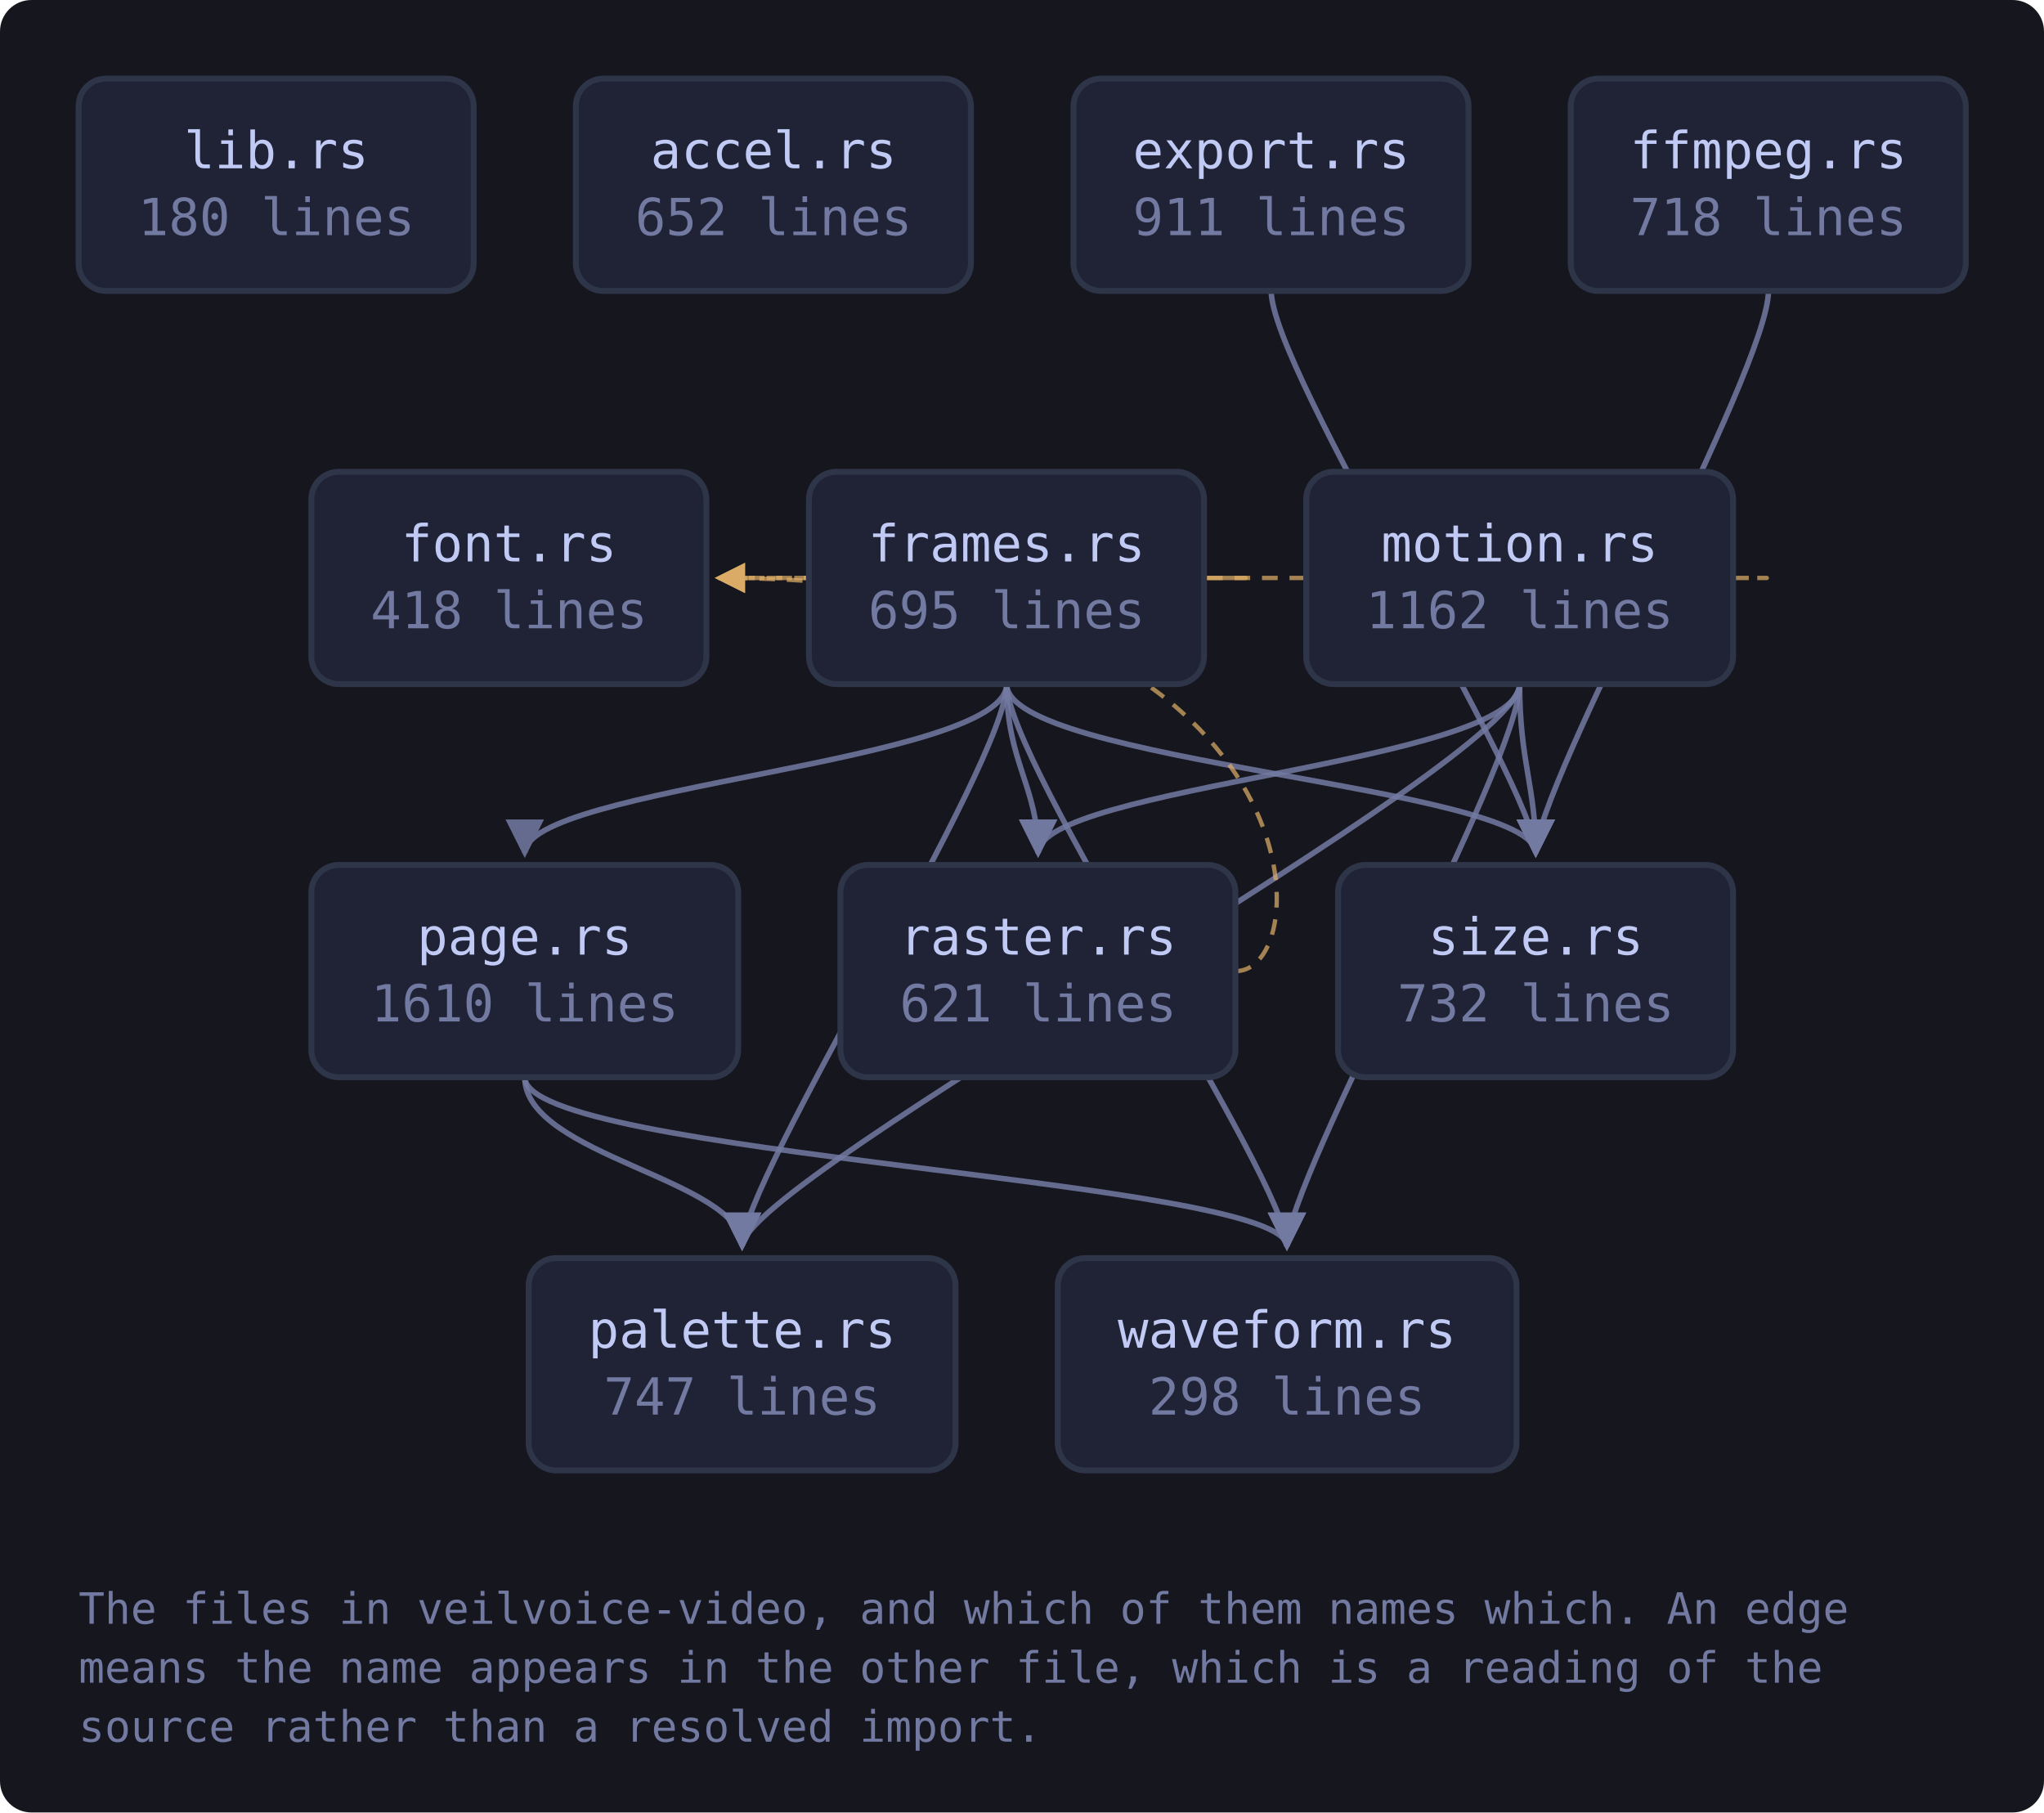
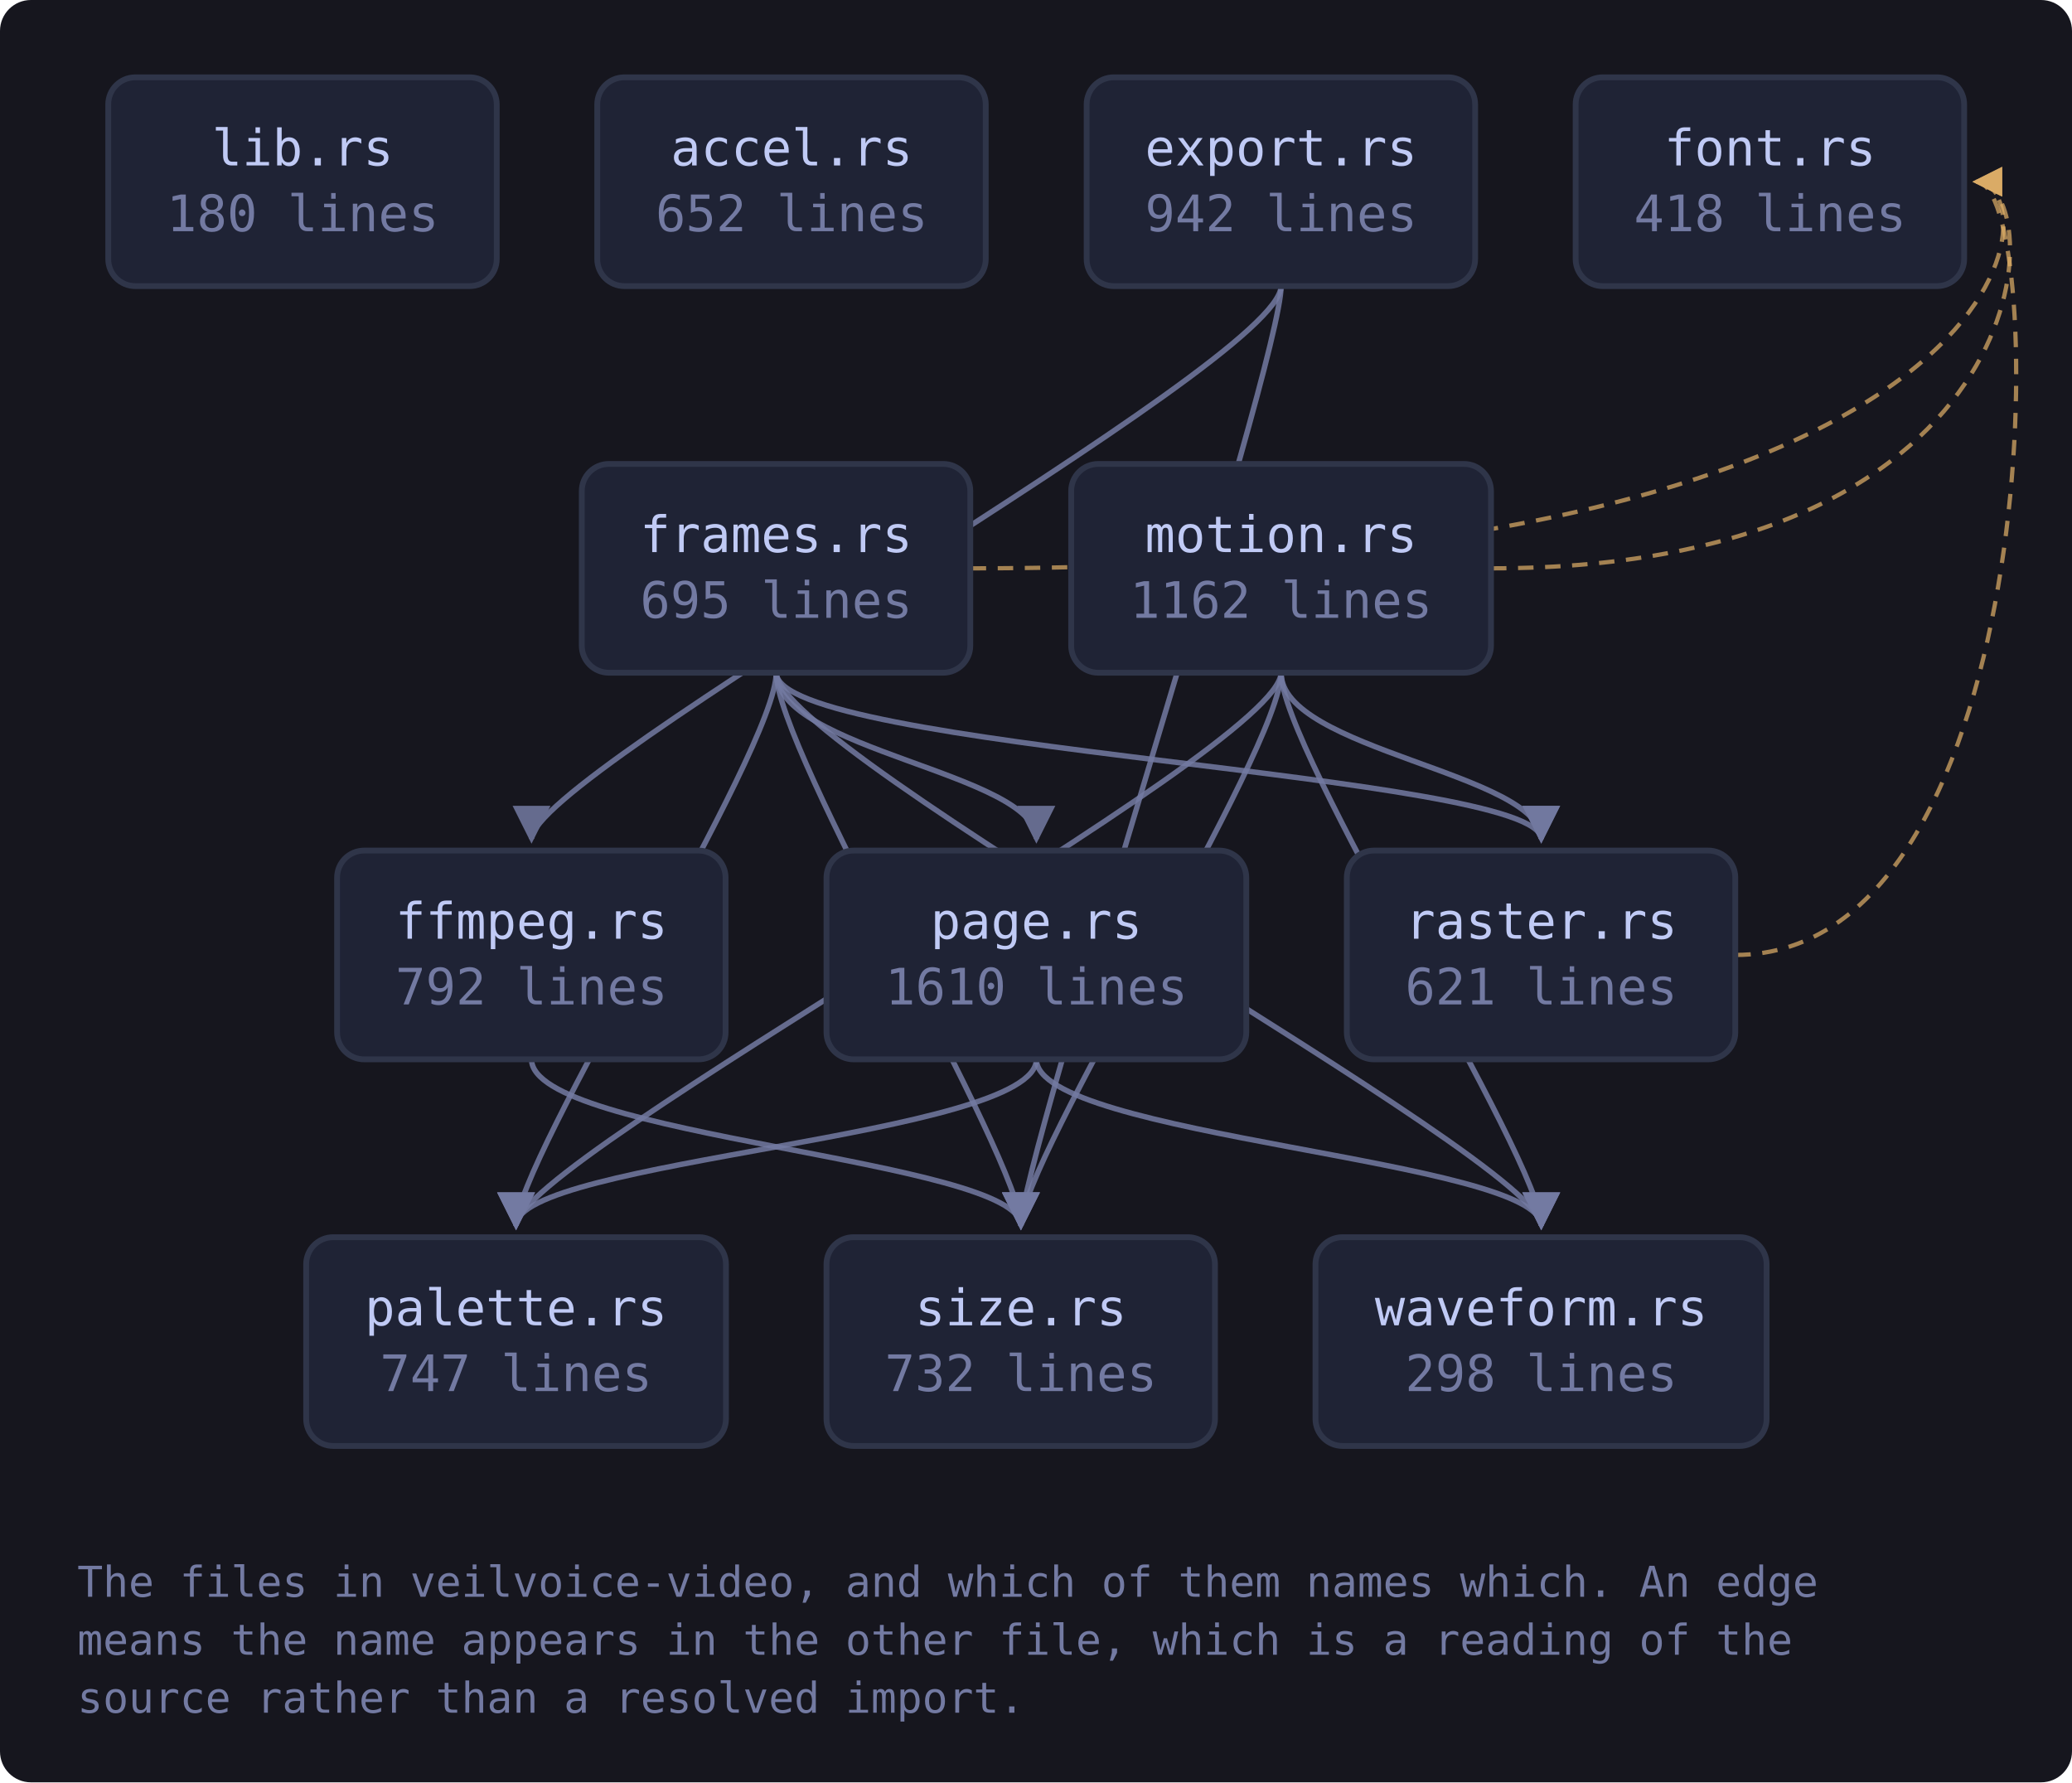
- <svg xmlns="http://www.w3.org/2000/svg" viewBox="0 0 520 461" width="520" height="461" style="max-width:100%;height:auto" role="img" aria-label="flowchart">
+ <svg xmlns="http://www.w3.org/2000/svg" viewBox="0 0 536 461" width="536" height="461" style="max-width:100%;height:auto" role="img" aria-label="flowchart">
  <defs>
    <marker id="a-muted" viewBox="0 0 8 8" refX="7" refY="4" markerWidth="7" markerHeight="7" orient="auto-start-reverse">
      <path d="M0 0 L8 4 L0 8 z" fill="var(--muted, #737aa2)" />
    </marker>
    <marker id="a-warn" viewBox="0 0 8 8" refX="7" refY="4" markerWidth="7" markerHeight="7" orient="auto-start-reverse">
      <path d="M0 0 L8 4 L0 8 z" fill="var(--warn, #e0af68)" />
    </marker>
    <marker id="a-accent" viewBox="0 0 8 8" refX="7" refY="4" markerWidth="7" markerHeight="7" orient="auto-start-reverse">
      <path d="M0 0 L8 4 L0 8 z" fill="var(--accent, #7aa2f7)" />
    </marker>
    <marker id="a-cyan" viewBox="0 0 8 8" refX="7" refY="4" markerWidth="7" markerHeight="7" orient="auto-start-reverse">
      <path d="M0 0 L8 4 L0 8 z" fill="var(--cyan, #7dcfff)" />
    </marker>
    <marker id="a-accent-2" viewBox="0 0 8 8" refX="7" refY="4" markerWidth="7" markerHeight="7" orient="auto-start-reverse">
      <path d="M0 0 L8 4 L0 8 z" fill="var(--accent-2, #bb9af7)" />
    </marker>
  </defs>
-   <rect x="0" y="0" width="520" height="461" fill="var(--bg-inset, #16161e)" rx="8" />
-   <path d="M323.4 74.0 C 323.4 94.0, 390.7 200.0, 390.7 217.0" fill="none" stroke="var(--muted, #737aa2)" stroke-width="1.4" opacity="0.85" marker-end="url(#a-muted)" />
-   <path d="M449.9 74.0 C 449.9 94.0, 390.7 200.0, 390.7 217.0" fill="none" stroke="var(--muted, #737aa2)" stroke-width="1.4" opacity="0.85" marker-end="url(#a-muted)" />
-   <path d="M306.3 147.0 C 328.3 147.0, 328.3 147.0, 182.8 147.0" fill="none" stroke="var(--warn, #e0af68)" stroke-width="1.1" opacity="0.7" stroke-dasharray="4 3" marker-end="url(#a-warn)" />
-   <path d="M256.1 174.0 C 256.1 194.0, 133.5 200.0, 133.5 217.0" fill="none" stroke="var(--muted, #737aa2)" stroke-width="1.4" opacity="0.85" marker-end="url(#a-muted)" />
-   <path d="M256.1 174.0 C 256.1 194.0, 188.8 300.0, 188.8 317.0" fill="none" stroke="var(--muted, #737aa2)" stroke-width="1.4" opacity="0.85" marker-end="url(#a-muted)" />
-   <path d="M256.1 174.0 C 256.1 194.0, 264.1 200.0, 264.1 217.0" fill="none" stroke="var(--muted, #737aa2)" stroke-width="1.4" opacity="0.85" marker-end="url(#a-muted)" />
-   <path d="M256.1 174.0 C 256.1 194.0, 390.7 200.0, 390.7 217.0" fill="none" stroke="var(--muted, #737aa2)" stroke-width="1.4" opacity="0.85" marker-end="url(#a-muted)" />
-   <path d="M256.1 174.0 C 256.1 194.0, 327.4 300.0, 327.4 317.0" fill="none" stroke="var(--muted, #737aa2)" stroke-width="1.4" opacity="0.85" marker-end="url(#a-muted)" />
-   <path d="M440.9 147.0 C 462.9 147.0, 462.9 147.0, 182.8 147.0" fill="none" stroke="var(--warn, #e0af68)" stroke-width="1.1" opacity="0.7" stroke-dasharray="4 3" marker-end="url(#a-warn)" />
-   <path d="M386.6 174.0 C 386.6 194.0, 188.8 300.0, 188.8 317.0" fill="none" stroke="var(--muted, #737aa2)" stroke-width="1.4" opacity="0.85" marker-end="url(#a-muted)" />
-   <path d="M386.6 174.0 C 386.6 194.0, 264.1 200.0, 264.1 217.0" fill="none" stroke="var(--muted, #737aa2)" stroke-width="1.4" opacity="0.85" marker-end="url(#a-muted)" />
-   <path d="M386.6 174.0 C 386.6 194.0, 390.7 200.0, 390.7 217.0" fill="none" stroke="var(--muted, #737aa2)" stroke-width="1.4" opacity="0.85" marker-end="url(#a-muted)" />
-   <path d="M386.6 174.0 C 386.6 194.0, 327.4 300.0, 327.4 317.0" fill="none" stroke="var(--muted, #737aa2)" stroke-width="1.4" opacity="0.85" marker-end="url(#a-muted)" />
-   <path d="M133.5 274.0 C 133.5 294.0, 188.8 300.0, 188.8 317.0" fill="none" stroke="var(--muted, #737aa2)" stroke-width="1.4" opacity="0.85" marker-end="url(#a-muted)" />
-   <path d="M133.5 274.0 C 133.5 294.0, 327.4 300.0, 327.4 317.0" fill="none" stroke="var(--muted, #737aa2)" stroke-width="1.4" opacity="0.85" marker-end="url(#a-muted)" />
-   <path d="M314.4 247.0 C 336.4 247.0, 336.4 147.0, 182.8 147.0" fill="none" stroke="var(--warn, #e0af68)" stroke-width="1.1" opacity="0.7" stroke-dasharray="4 3" marker-end="url(#a-warn)" />
+   <rect x="0" y="0" width="536" height="461" fill="var(--bg-inset, #16161e)" rx="8" />
+   <path d="M331.4 74.0 C 331.4 94.0, 137.5 200.0, 137.5 217.0" fill="none" stroke="var(--muted, #737aa2)" stroke-width="1.4" opacity="0.85" marker-end="url(#a-muted)" />
+   <path d="M331.4 74.0 C 331.4 94.0, 264.1 300.0, 264.1 317.0" fill="none" stroke="var(--muted, #737aa2)" stroke-width="1.4" opacity="0.85" marker-end="url(#a-muted)" />
+   <path d="M137.5 274.0 C 137.5 294.0, 264.1 300.0, 264.1 317.0" fill="none" stroke="var(--muted, #737aa2)" stroke-width="1.4" opacity="0.85" marker-end="url(#a-muted)" />
+   <path d="M251.1 147.0 C 530.2 147.0, 530.2 47.0, 511.2 47.0" fill="none" stroke="var(--warn, #e0af68)" stroke-width="1.1" opacity="0.7" stroke-dasharray="4 3" marker-end="url(#a-warn)" />
+   <path d="M200.8 174.0 C 200.8 194.0, 268.1 200.0, 268.1 217.0" fill="none" stroke="var(--muted, #737aa2)" stroke-width="1.4" opacity="0.85" marker-end="url(#a-muted)" />
+   <path d="M200.8 174.0 C 200.8 194.0, 133.5 300.0, 133.5 317.0" fill="none" stroke="var(--muted, #737aa2)" stroke-width="1.4" opacity="0.85" marker-end="url(#a-muted)" />
+   <path d="M200.8 174.0 C 200.8 194.0, 398.7 200.0, 398.7 217.0" fill="none" stroke="var(--muted, #737aa2)" stroke-width="1.4" opacity="0.85" marker-end="url(#a-muted)" />
+   <path d="M200.8 174.0 C 200.8 194.0, 264.1 300.0, 264.1 317.0" fill="none" stroke="var(--muted, #737aa2)" stroke-width="1.4" opacity="0.85" marker-end="url(#a-muted)" />
+   <path d="M200.8 174.0 C 200.8 194.0, 398.7 300.0, 398.7 317.0" fill="none" stroke="var(--muted, #737aa2)" stroke-width="1.4" opacity="0.85" marker-end="url(#a-muted)" />
+   <path d="M385.7 147.0 C 530.2 147.0, 530.2 47.0, 511.2 47.0" fill="none" stroke="var(--warn, #e0af68)" stroke-width="1.1" opacity="0.7" stroke-dasharray="4 3" marker-end="url(#a-warn)" />
+   <path d="M331.4 174.0 C 331.4 194.0, 133.5 300.0, 133.5 317.0" fill="none" stroke="var(--muted, #737aa2)" stroke-width="1.4" opacity="0.85" marker-end="url(#a-muted)" />
+   <path d="M331.4 174.0 C 331.4 194.0, 398.7 200.0, 398.7 217.0" fill="none" stroke="var(--muted, #737aa2)" stroke-width="1.4" opacity="0.85" marker-end="url(#a-muted)" />
+   <path d="M331.4 174.0 C 331.4 194.0, 264.1 300.0, 264.1 317.0" fill="none" stroke="var(--muted, #737aa2)" stroke-width="1.4" opacity="0.85" marker-end="url(#a-muted)" />
+   <path d="M331.4 174.0 C 331.4 194.0, 398.7 300.0, 398.7 317.0" fill="none" stroke="var(--muted, #737aa2)" stroke-width="1.4" opacity="0.85" marker-end="url(#a-muted)" />
+   <path d="M268.1 274.0 C 268.1 294.0, 133.5 300.0, 133.5 317.0" fill="none" stroke="var(--muted, #737aa2)" stroke-width="1.4" opacity="0.85" marker-end="url(#a-muted)" />
+   <path d="M268.1 274.0 C 268.1 294.0, 398.7 300.0, 398.7 317.0" fill="none" stroke="var(--muted, #737aa2)" stroke-width="1.4" opacity="0.85" marker-end="url(#a-muted)" />
+   <path d="M448.9 247.0 C 530.2 247.0, 530.2 47.0, 511.2 47.0" fill="none" stroke="var(--warn, #e0af68)" stroke-width="1.1" opacity="0.7" stroke-dasharray="4 3" marker-end="url(#a-warn)" />
  <a href="https://github.com/tilas01/veilvoice/blob/main/crates/veilvoice-video/src/lib.rs" target="_blank" rel="noopener noreferrer">
-     <rect x="20.0" y="20.0" width="100.5" height="54.0" rx="7" fill="var(--bg-soft, #1f2335)" stroke="var(--border, #2f3549)" stroke-width="1.5" />
-     <text x="70.3" y="42.8" font-family="ui-monospace, SFMono-Regular, Menlo, Consolas, monospace" font-size="13" fill="var(--fg, #c0caf5)" text-anchor="middle">lib.rs</text>
-     <text x="70.3" y="59.8" font-family="ui-monospace, SFMono-Regular, Menlo, Consolas, monospace" font-size="13" fill="var(--muted, #737aa2)" text-anchor="middle">180 lines</text>
+     <rect x="28.0" y="20.0" width="100.5" height="54.0" rx="7" fill="var(--bg-soft, #1f2335)" stroke="var(--border, #2f3549)" stroke-width="1.5" />
+     <text x="78.3" y="42.8" font-family="ui-monospace, SFMono-Regular, Menlo, Consolas, monospace" font-size="13" fill="var(--fg, #c0caf5)" text-anchor="middle">lib.rs</text>
+     <text x="78.3" y="59.8" font-family="ui-monospace, SFMono-Regular, Menlo, Consolas, monospace" font-size="13" fill="var(--muted, #737aa2)" text-anchor="middle">180 lines</text>
  </a>
  <a href="https://github.com/tilas01/veilvoice/blob/main/crates/veilvoice-video/src/accel.rs" target="_blank" rel="noopener noreferrer">
-     <rect x="146.5" y="20.0" width="100.5" height="54.0" rx="7" fill="var(--bg-soft, #1f2335)" stroke="var(--border, #2f3549)" stroke-width="1.5" />
-     <text x="196.8" y="42.8" font-family="ui-monospace, SFMono-Regular, Menlo, Consolas, monospace" font-size="13" fill="var(--fg, #c0caf5)" text-anchor="middle">accel.rs</text>
-     <text x="196.8" y="59.8" font-family="ui-monospace, SFMono-Regular, Menlo, Consolas, monospace" font-size="13" fill="var(--muted, #737aa2)" text-anchor="middle">652 lines</text>
+     <rect x="154.5" y="20.0" width="100.5" height="54.0" rx="7" fill="var(--bg-soft, #1f2335)" stroke="var(--border, #2f3549)" stroke-width="1.5" />
+     <text x="204.8" y="42.8" font-family="ui-monospace, SFMono-Regular, Menlo, Consolas, monospace" font-size="13" fill="var(--fg, #c0caf5)" text-anchor="middle">accel.rs</text>
+     <text x="204.8" y="59.8" font-family="ui-monospace, SFMono-Regular, Menlo, Consolas, monospace" font-size="13" fill="var(--muted, #737aa2)" text-anchor="middle">652 lines</text>
  </a>
  <a href="https://github.com/tilas01/veilvoice/blob/main/crates/veilvoice-video/src/export.rs" target="_blank" rel="noopener noreferrer">
-     <rect x="273.1" y="20.0" width="100.5" height="54.0" rx="7" fill="var(--bg-soft, #1f2335)" stroke="var(--border, #2f3549)" stroke-width="1.5" />
-     <text x="323.4" y="42.8" font-family="ui-monospace, SFMono-Regular, Menlo, Consolas, monospace" font-size="13" fill="var(--fg, #c0caf5)" text-anchor="middle">export.rs</text>
-     <text x="323.4" y="59.8" font-family="ui-monospace, SFMono-Regular, Menlo, Consolas, monospace" font-size="13" fill="var(--muted, #737aa2)" text-anchor="middle">911 lines</text>
+     <rect x="281.1" y="20.0" width="100.5" height="54.0" rx="7" fill="var(--bg-soft, #1f2335)" stroke="var(--border, #2f3549)" stroke-width="1.5" />
+     <text x="331.4" y="42.8" font-family="ui-monospace, SFMono-Regular, Menlo, Consolas, monospace" font-size="13" fill="var(--fg, #c0caf5)" text-anchor="middle">export.rs</text>
+     <text x="331.4" y="59.8" font-family="ui-monospace, SFMono-Regular, Menlo, Consolas, monospace" font-size="13" fill="var(--muted, #737aa2)" text-anchor="middle">942 lines</text>
  </a>
  <a href="https://github.com/tilas01/veilvoice/blob/main/crates/veilvoice-video/src/ffmpeg.rs" target="_blank" rel="noopener noreferrer">
-     <rect x="399.6" y="20.0" width="100.5" height="54.0" rx="7" fill="var(--bg-soft, #1f2335)" stroke="var(--border, #2f3549)" stroke-width="1.5" />
-     <text x="449.9" y="42.8" font-family="ui-monospace, SFMono-Regular, Menlo, Consolas, monospace" font-size="13" fill="var(--fg, #c0caf5)" text-anchor="middle">ffmpeg.rs</text>
-     <text x="449.9" y="59.8" font-family="ui-monospace, SFMono-Regular, Menlo, Consolas, monospace" font-size="13" fill="var(--muted, #737aa2)" text-anchor="middle">718 lines</text>
+     <rect x="87.2" y="220.0" width="100.5" height="54.0" rx="7" fill="var(--bg-soft, #1f2335)" stroke="var(--border, #2f3549)" stroke-width="1.5" />
+     <text x="137.5" y="242.8" font-family="ui-monospace, SFMono-Regular, Menlo, Consolas, monospace" font-size="13" fill="var(--fg, #c0caf5)" text-anchor="middle">ffmpeg.rs</text>
+     <text x="137.5" y="259.8" font-family="ui-monospace, SFMono-Regular, Menlo, Consolas, monospace" font-size="13" fill="var(--muted, #737aa2)" text-anchor="middle">792 lines</text>
  </a>
  <a href="https://github.com/tilas01/veilvoice/blob/main/crates/veilvoice-video/src/font.rs" target="_blank" rel="noopener noreferrer">
-     <rect x="79.2" y="120.0" width="100.5" height="54.0" rx="7" fill="var(--bg-soft, #1f2335)" stroke="var(--border, #2f3549)" stroke-width="1.5" />
-     <text x="129.5" y="142.8" font-family="ui-monospace, SFMono-Regular, Menlo, Consolas, monospace" font-size="13" fill="var(--fg, #c0caf5)" text-anchor="middle">font.rs</text>
-     <text x="129.5" y="159.8" font-family="ui-monospace, SFMono-Regular, Menlo, Consolas, monospace" font-size="13" fill="var(--muted, #737aa2)" text-anchor="middle">418 lines</text>
+     <rect x="407.6" y="20.0" width="100.5" height="54.0" rx="7" fill="var(--bg-soft, #1f2335)" stroke="var(--border, #2f3549)" stroke-width="1.5" />
+     <text x="457.9" y="42.8" font-family="ui-monospace, SFMono-Regular, Menlo, Consolas, monospace" font-size="13" fill="var(--fg, #c0caf5)" text-anchor="middle">font.rs</text>
+     <text x="457.9" y="59.8" font-family="ui-monospace, SFMono-Regular, Menlo, Consolas, monospace" font-size="13" fill="var(--muted, #737aa2)" text-anchor="middle">418 lines</text>
  </a>
  <a href="https://github.com/tilas01/veilvoice/blob/main/crates/veilvoice-video/src/frames.rs" target="_blank" rel="noopener noreferrer">
-     <rect x="205.8" y="120.0" width="100.5" height="54.0" rx="7" fill="var(--bg-soft, #1f2335)" stroke="var(--border, #2f3549)" stroke-width="1.5" />
-     <text x="256.1" y="142.8" font-family="ui-monospace, SFMono-Regular, Menlo, Consolas, monospace" font-size="13" fill="var(--fg, #c0caf5)" text-anchor="middle">frames.rs</text>
-     <text x="256.1" y="159.8" font-family="ui-monospace, SFMono-Regular, Menlo, Consolas, monospace" font-size="13" fill="var(--muted, #737aa2)" text-anchor="middle">695 lines</text>
+     <rect x="150.5" y="120.0" width="100.5" height="54.0" rx="7" fill="var(--bg-soft, #1f2335)" stroke="var(--border, #2f3549)" stroke-width="1.5" />
+     <text x="200.8" y="142.8" font-family="ui-monospace, SFMono-Regular, Menlo, Consolas, monospace" font-size="13" fill="var(--fg, #c0caf5)" text-anchor="middle">frames.rs</text>
+     <text x="200.8" y="159.8" font-family="ui-monospace, SFMono-Regular, Menlo, Consolas, monospace" font-size="13" fill="var(--muted, #737aa2)" text-anchor="middle">695 lines</text>
  </a>
  <a href="https://github.com/tilas01/veilvoice/blob/main/crates/veilvoice-video/src/motion.rs" target="_blank" rel="noopener noreferrer">
-     <rect x="332.3" y="120.0" width="108.6" height="54.0" rx="7" fill="var(--bg-soft, #1f2335)" stroke="var(--border, #2f3549)" stroke-width="1.5" />
-     <text x="386.6" y="142.8" font-family="ui-monospace, SFMono-Regular, Menlo, Consolas, monospace" font-size="13" fill="var(--fg, #c0caf5)" text-anchor="middle">motion.rs</text>
-     <text x="386.6" y="159.8" font-family="ui-monospace, SFMono-Regular, Menlo, Consolas, monospace" font-size="13" fill="var(--muted, #737aa2)" text-anchor="middle">1162 lines</text>
+     <rect x="277.1" y="120.0" width="108.6" height="54.0" rx="7" fill="var(--bg-soft, #1f2335)" stroke="var(--border, #2f3549)" stroke-width="1.5" />
+     <text x="331.4" y="142.8" font-family="ui-monospace, SFMono-Regular, Menlo, Consolas, monospace" font-size="13" fill="var(--fg, #c0caf5)" text-anchor="middle">motion.rs</text>
+     <text x="331.4" y="159.8" font-family="ui-monospace, SFMono-Regular, Menlo, Consolas, monospace" font-size="13" fill="var(--muted, #737aa2)" text-anchor="middle">1162 lines</text>
  </a>
  <a href="https://github.com/tilas01/veilvoice/blob/main/crates/veilvoice-video/src/page.rs" target="_blank" rel="noopener noreferrer">
-     <rect x="79.2" y="220.0" width="108.6" height="54.0" rx="7" fill="var(--bg-soft, #1f2335)" stroke="var(--border, #2f3549)" stroke-width="1.5" />
-     <text x="133.5" y="242.8" font-family="ui-monospace, SFMono-Regular, Menlo, Consolas, monospace" font-size="13" fill="var(--fg, #c0caf5)" text-anchor="middle">page.rs</text>
-     <text x="133.5" y="259.8" font-family="ui-monospace, SFMono-Regular, Menlo, Consolas, monospace" font-size="13" fill="var(--muted, #737aa2)" text-anchor="middle">1610 lines</text>
+     <rect x="213.8" y="220.0" width="108.6" height="54.0" rx="7" fill="var(--bg-soft, #1f2335)" stroke="var(--border, #2f3549)" stroke-width="1.5" />
+     <text x="268.1" y="242.8" font-family="ui-monospace, SFMono-Regular, Menlo, Consolas, monospace" font-size="13" fill="var(--fg, #c0caf5)" text-anchor="middle">page.rs</text>
+     <text x="268.1" y="259.8" font-family="ui-monospace, SFMono-Regular, Menlo, Consolas, monospace" font-size="13" fill="var(--muted, #737aa2)" text-anchor="middle">1610 lines</text>
  </a>
  <a href="https://github.com/tilas01/veilvoice/blob/main/crates/veilvoice-video/src/palette.rs" target="_blank" rel="noopener noreferrer">
-     <rect x="134.5" y="320.0" width="108.6" height="54.0" rx="7" fill="var(--bg-soft, #1f2335)" stroke="var(--border, #2f3549)" stroke-width="1.5" />
-     <text x="188.8" y="342.8" font-family="ui-monospace, SFMono-Regular, Menlo, Consolas, monospace" font-size="13" fill="var(--fg, #c0caf5)" text-anchor="middle">palette.rs</text>
-     <text x="188.8" y="359.8" font-family="ui-monospace, SFMono-Regular, Menlo, Consolas, monospace" font-size="13" fill="var(--muted, #737aa2)" text-anchor="middle">747 lines</text>
+     <rect x="79.2" y="320.0" width="108.6" height="54.0" rx="7" fill="var(--bg-soft, #1f2335)" stroke="var(--border, #2f3549)" stroke-width="1.5" />
+     <text x="133.5" y="342.8" font-family="ui-monospace, SFMono-Regular, Menlo, Consolas, monospace" font-size="13" fill="var(--fg, #c0caf5)" text-anchor="middle">palette.rs</text>
+     <text x="133.5" y="359.8" font-family="ui-monospace, SFMono-Regular, Menlo, Consolas, monospace" font-size="13" fill="var(--muted, #737aa2)" text-anchor="middle">747 lines</text>
  </a>
  <a href="https://github.com/tilas01/veilvoice/blob/main/crates/veilvoice-video/src/raster.rs" target="_blank" rel="noopener noreferrer">
-     <rect x="213.8" y="220.0" width="100.5" height="54.0" rx="7" fill="var(--bg-soft, #1f2335)" stroke="var(--border, #2f3549)" stroke-width="1.5" />
-     <text x="264.1" y="242.8" font-family="ui-monospace, SFMono-Regular, Menlo, Consolas, monospace" font-size="13" fill="var(--fg, #c0caf5)" text-anchor="middle">raster.rs</text>
-     <text x="264.1" y="259.8" font-family="ui-monospace, SFMono-Regular, Menlo, Consolas, monospace" font-size="13" fill="var(--muted, #737aa2)" text-anchor="middle">621 lines</text>
+     <rect x="348.4" y="220.0" width="100.5" height="54.0" rx="7" fill="var(--bg-soft, #1f2335)" stroke="var(--border, #2f3549)" stroke-width="1.5" />
+     <text x="398.7" y="242.8" font-family="ui-monospace, SFMono-Regular, Menlo, Consolas, monospace" font-size="13" fill="var(--fg, #c0caf5)" text-anchor="middle">raster.rs</text>
+     <text x="398.7" y="259.8" font-family="ui-monospace, SFMono-Regular, Menlo, Consolas, monospace" font-size="13" fill="var(--muted, #737aa2)" text-anchor="middle">621 lines</text>
  </a>
  <a href="https://github.com/tilas01/veilvoice/blob/main/crates/veilvoice-video/src/size.rs" target="_blank" rel="noopener noreferrer">
-     <rect x="340.4" y="220.0" width="100.5" height="54.0" rx="7" fill="var(--bg-soft, #1f2335)" stroke="var(--border, #2f3549)" stroke-width="1.5" />
-     <text x="390.7" y="242.8" font-family="ui-monospace, SFMono-Regular, Menlo, Consolas, monospace" font-size="13" fill="var(--fg, #c0caf5)" text-anchor="middle">size.rs</text>
-     <text x="390.7" y="259.8" font-family="ui-monospace, SFMono-Regular, Menlo, Consolas, monospace" font-size="13" fill="var(--muted, #737aa2)" text-anchor="middle">732 lines</text>
+     <rect x="213.8" y="320.0" width="100.5" height="54.0" rx="7" fill="var(--bg-soft, #1f2335)" stroke="var(--border, #2f3549)" stroke-width="1.5" />
+     <text x="264.1" y="342.8" font-family="ui-monospace, SFMono-Regular, Menlo, Consolas, monospace" font-size="13" fill="var(--fg, #c0caf5)" text-anchor="middle">size.rs</text>
+     <text x="264.1" y="359.8" font-family="ui-monospace, SFMono-Regular, Menlo, Consolas, monospace" font-size="13" fill="var(--muted, #737aa2)" text-anchor="middle">732 lines</text>
  </a>
  <a href="https://github.com/tilas01/veilvoice/blob/main/crates/veilvoice-video/src/waveform.rs" target="_blank" rel="noopener noreferrer">
-     <rect x="269.1" y="320.0" width="116.7" height="54.0" rx="7" fill="var(--bg-soft, #1f2335)" stroke="var(--border, #2f3549)" stroke-width="1.5" />
-     <text x="327.4" y="342.8" font-family="ui-monospace, SFMono-Regular, Menlo, Consolas, monospace" font-size="13" fill="var(--fg, #c0caf5)" text-anchor="middle">waveform.rs</text>
-     <text x="327.4" y="359.8" font-family="ui-monospace, SFMono-Regular, Menlo, Consolas, monospace" font-size="13" fill="var(--muted, #737aa2)" text-anchor="middle">298 lines</text>
+     <rect x="340.3" y="320.0" width="116.7" height="54.0" rx="7" fill="var(--bg-soft, #1f2335)" stroke="var(--border, #2f3549)" stroke-width="1.5" />
+     <text x="398.7" y="342.8" font-family="ui-monospace, SFMono-Regular, Menlo, Consolas, monospace" font-size="13" fill="var(--fg, #c0caf5)" text-anchor="middle">waveform.rs</text>
+     <text x="398.7" y="359.8" font-family="ui-monospace, SFMono-Regular, Menlo, Consolas, monospace" font-size="13" fill="var(--muted, #737aa2)" text-anchor="middle">298 lines</text>
  </a>
  <text x="20.0" y="413.0" font-family="ui-monospace, SFMono-Regular, Menlo, Consolas, monospace" font-size="11" fill="var(--muted, #737aa2)">The files in veilvoice-video, and which of them names which. An edge</text>
  <text x="20.0" y="428.0" font-family="ui-monospace, SFMono-Regular, Menlo, Consolas, monospace" font-size="11" fill="var(--muted, #737aa2)">means the name appears in the other file, which is a reading of the</text>
  <text x="20.0" y="443.0" font-family="ui-monospace, SFMono-Regular, Menlo, Consolas, monospace" font-size="11" fill="var(--muted, #737aa2)">source rather than a resolved import.</text>
</svg>
